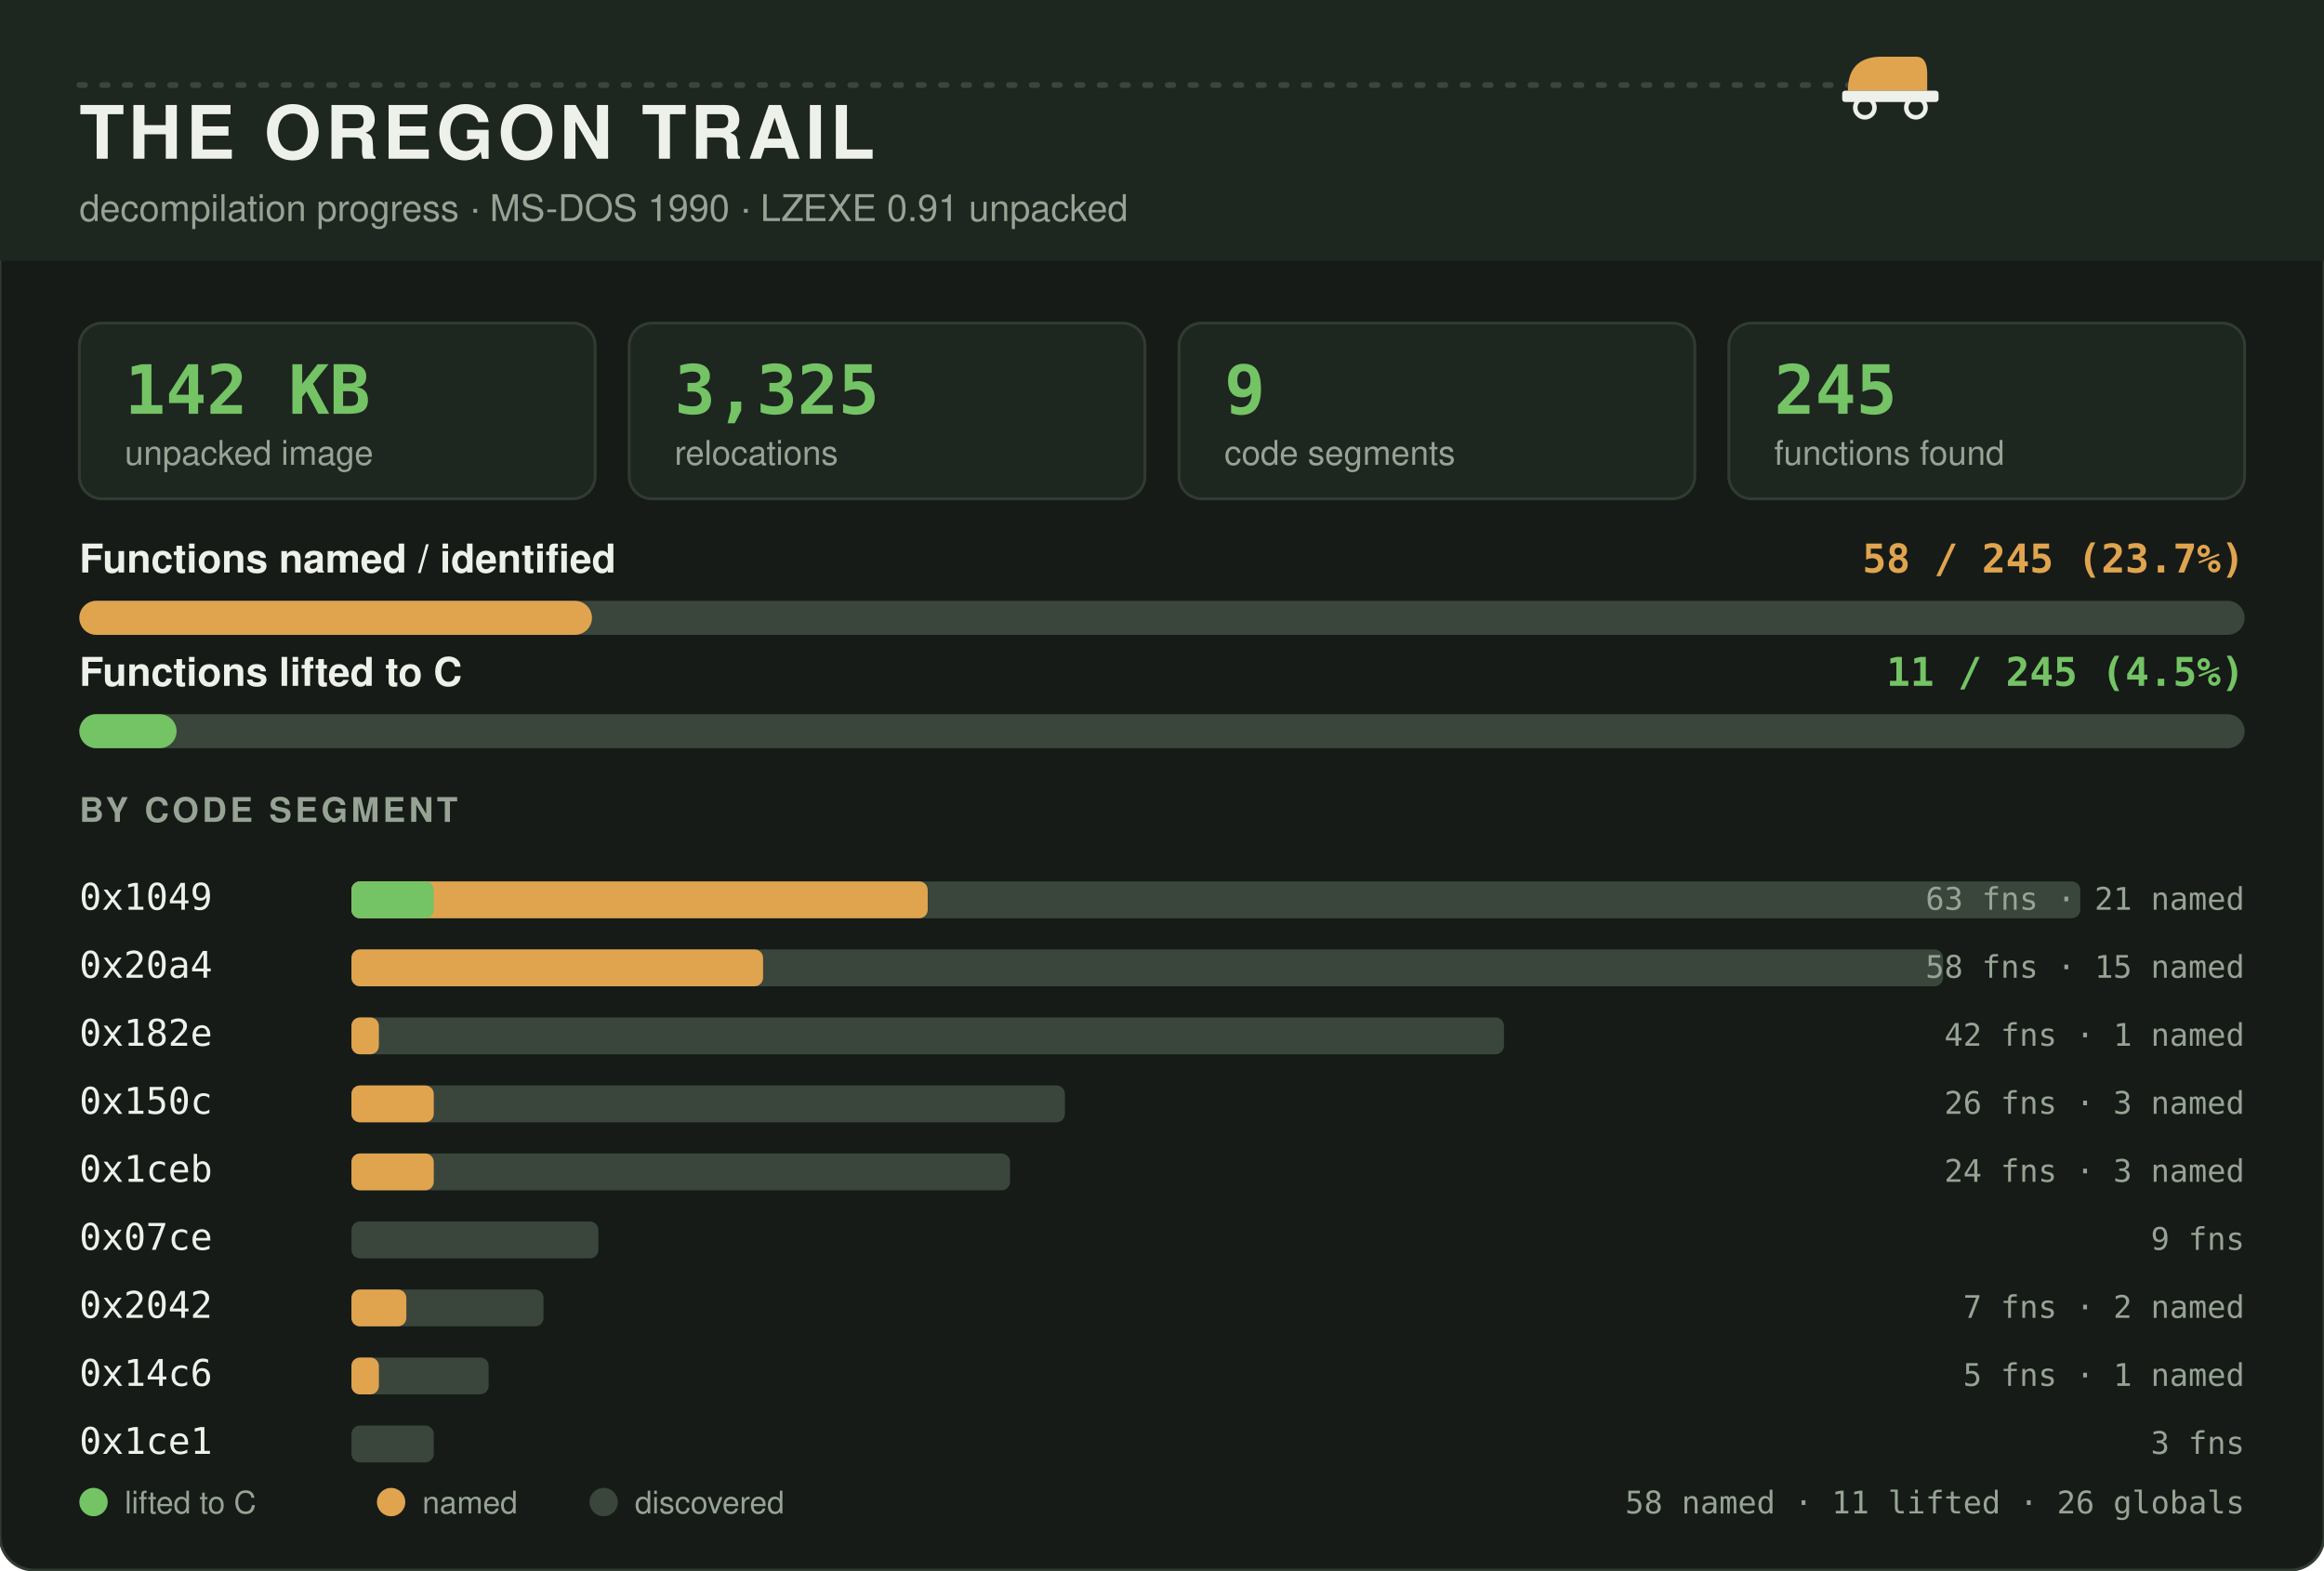
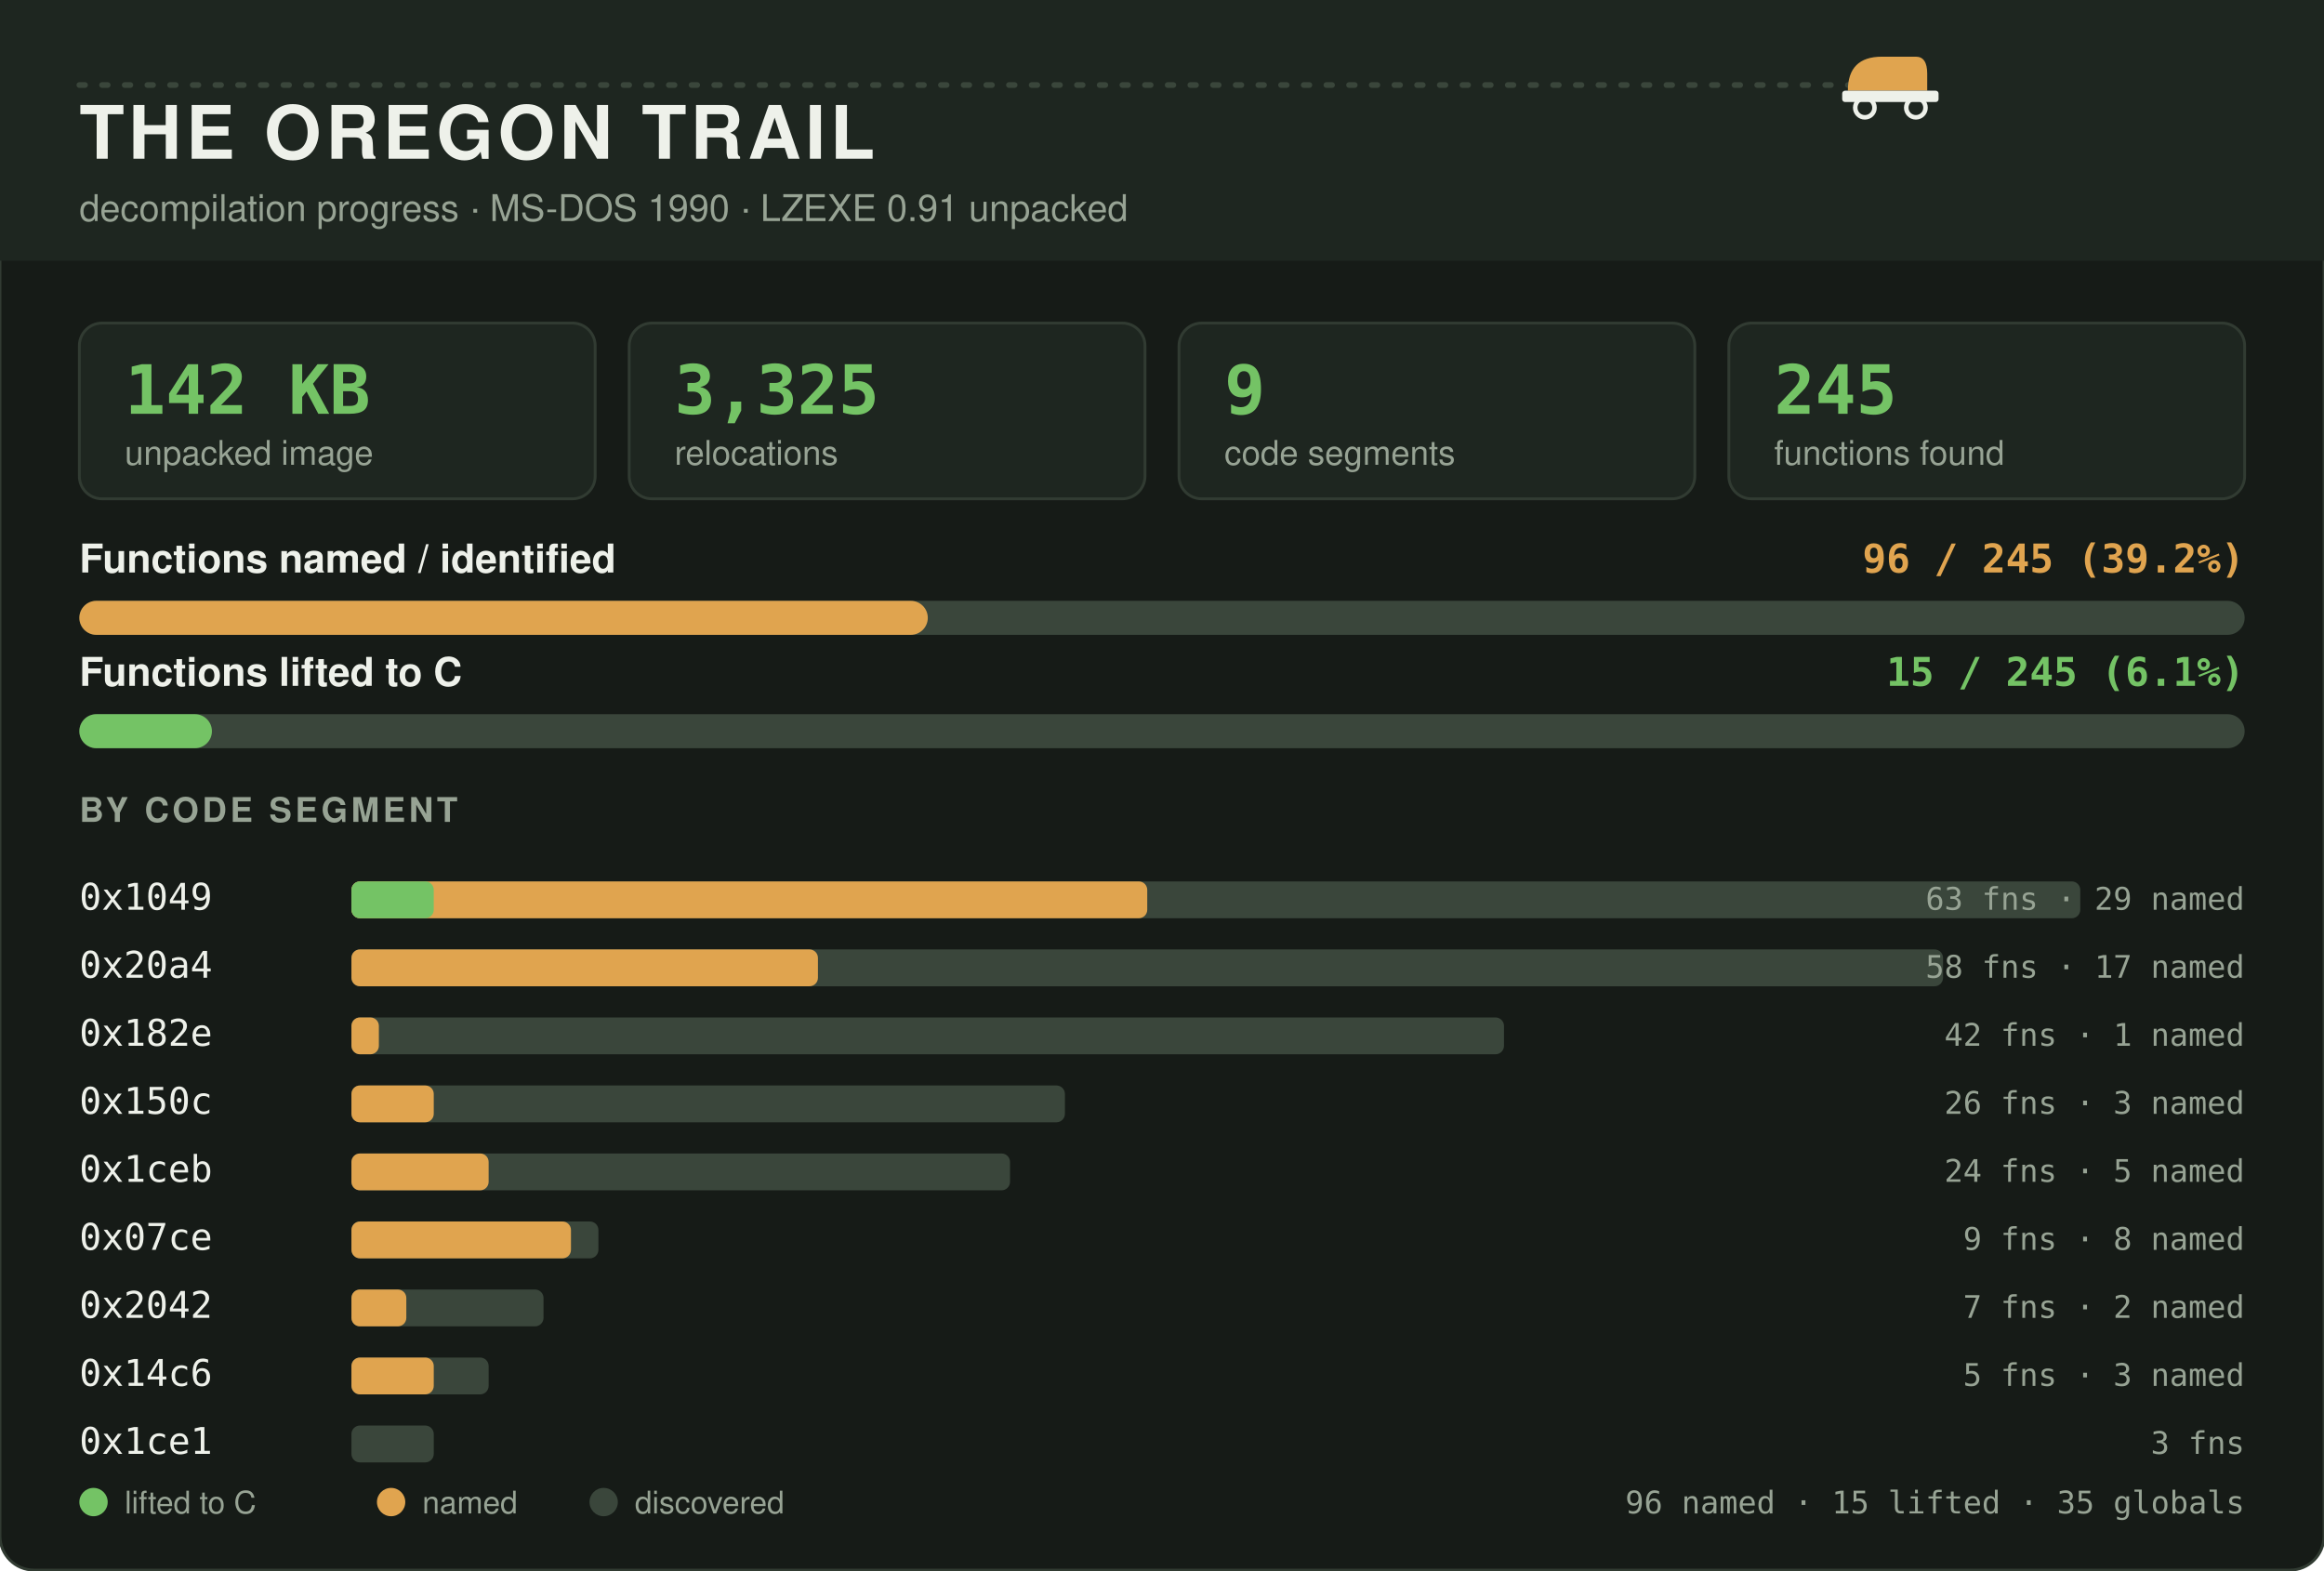
<svg xmlns="http://www.w3.org/2000/svg" width="820" height="554" viewBox="0 0 820 554" font-family="sans-serif">
  <rect x="0" y="0" width="820" height="554" rx="12" fill="#161b17" stroke="#313b32" stroke-width="1" />
  <rect x="0" y="0" width="820" height="92" rx="0" fill="#1e2620" />
  <line x1="28" y1="30" x2="670" y2="30" stroke="#3a463b" stroke-width="2" stroke-dasharray="2 6" stroke-linecap="round" />
  <g transform="translate(650,18)">
    <path d="M2 14 Q2 2 14 2 L26 2 Q30 2 30 8 L30 14 Z" fill="#e0a44f" />
    <rect x="0" y="14" width="34" height="4" rx="1" fill="#eef1ea" />
    <circle cx="8" cy="20" r="3.4" fill="none" stroke="#eef1ea" stroke-width="1.6" />
    <circle cx="26" cy="20" r="3.4" fill="none" stroke="#eef1ea" stroke-width="1.6" />
  </g>
  <text x="28" y="56" font-family="Segoe UI,Helvetica,Arial,sans-serif" font-size="26" fill="#eef1ea" text-anchor="start" font-weight="700" letter-spacing="1.5">THE OREGON TRAIL</text>
  <text x="28" y="78" font-family="Segoe UI,Helvetica,Arial,sans-serif" font-size="13" fill="#97a394" text-anchor="start" font-weight="400">decompilation progress · MS-DOS 1990 · LZEXE 0.91 unpacked</text>
  <rect x="28.0" y="114" width="182.0" height="62" rx="8" fill="#1e2620" stroke="#313b32" stroke-width="1" />
  <text x="44.0" y="146" font-family="ui-monospace,Consolas,monospace" font-size="24" fill="#74c365" text-anchor="start" font-weight="700">142 KB</text>
  <text x="44.0" y="164" font-family="Segoe UI,Helvetica,Arial,sans-serif" font-size="12" fill="#97a394" text-anchor="start" font-weight="400">unpacked image</text>
  <rect x="222.0" y="114" width="182.0" height="62" rx="8" fill="#1e2620" stroke="#313b32" stroke-width="1" />
  <text x="238.0" y="146" font-family="ui-monospace,Consolas,monospace" font-size="24" fill="#74c365" text-anchor="start" font-weight="700">3,325</text>
  <text x="238.0" y="164" font-family="Segoe UI,Helvetica,Arial,sans-serif" font-size="12" fill="#97a394" text-anchor="start" font-weight="400">relocations</text>
  <rect x="416.0" y="114" width="182.0" height="62" rx="8" fill="#1e2620" stroke="#313b32" stroke-width="1" />
  <text x="432.0" y="146" font-family="ui-monospace,Consolas,monospace" font-size="24" fill="#74c365" text-anchor="start" font-weight="700">9</text>
  <text x="432.0" y="164" font-family="Segoe UI,Helvetica,Arial,sans-serif" font-size="12" fill="#97a394" text-anchor="start" font-weight="400">code segments</text>
  <rect x="610.0" y="114" width="182.0" height="62" rx="8" fill="#1e2620" stroke="#313b32" stroke-width="1" />
  <text x="626.0" y="146" font-family="ui-monospace,Consolas,monospace" font-size="24" fill="#74c365" text-anchor="start" font-weight="700">245</text>
  <text x="626.0" y="164" font-family="Segoe UI,Helvetica,Arial,sans-serif" font-size="12" fill="#97a394" text-anchor="start" font-weight="400">functions found</text>
  <text x="28" y="202" font-family="Segoe UI,Helvetica,Arial,sans-serif" font-size="14" fill="#eef1ea" text-anchor="start" font-weight="600">Functions named / identified</text>
-   <text x="792" y="202" font-family="ui-monospace,Consolas,monospace" font-size="14" fill="#e0a44f" text-anchor="end" font-weight="700">58 / 245  (23.7%)</text>
+   <text x="792" y="202" font-family="ui-monospace,Consolas,monospace" font-size="14" fill="#e0a44f" text-anchor="end" font-weight="700">96 / 245  (39.2%)</text>
  <rect x="28" y="212" width="764" height="12" rx="6" fill="#3a463b" />
-   <rect x="28" y="212" width="180.865" height="12" rx="6" fill="#e0a44f" />
+   <rect x="28" y="212" width="299.363" height="12" rx="6" fill="#e0a44f" />
  <text x="28" y="242" font-family="Segoe UI,Helvetica,Arial,sans-serif" font-size="14" fill="#eef1ea" text-anchor="start" font-weight="600">Functions lifted to C</text>
-   <text x="792" y="242" font-family="ui-monospace,Consolas,monospace" font-size="14" fill="#74c365" text-anchor="end" font-weight="700">11 / 245  (4.5%)</text>
+   <text x="792" y="242" font-family="ui-monospace,Consolas,monospace" font-size="14" fill="#74c365" text-anchor="end" font-weight="700">15 / 245  (6.1%)</text>
  <rect x="28" y="252" width="764" height="12" rx="6" fill="#3a463b" />
-   <rect x="28" y="252" width="34.302" height="12" rx="6" fill="#74c365" />
+   <rect x="28" y="252" width="46.776" height="12" rx="6" fill="#74c365" />
  <text x="28" y="290" font-family="Segoe UI,Helvetica,Arial,sans-serif" font-size="12" fill="#97a394" text-anchor="start" font-weight="700" letter-spacing="1.2">BY CODE SEGMENT</text>
  <text x="28" y="321" font-family="ui-monospace,Consolas,monospace" font-size="13" fill="#eef1ea" text-anchor="start" font-weight="400">0x1049</text>
  <rect x="124" y="311" width="610.0" height="13" rx="3" fill="#3a463b" />
-   <rect x="124" y="311" width="203.333" height="13" rx="3" fill="#e0a44f" />
+   <rect x="124" y="311" width="280.794" height="13" rx="3" fill="#e0a44f" />
  <rect x="124" y="311" width="29.048" height="13" rx="3" fill="#74c365" />
-   <text x="792" y="321" font-family="ui-monospace,Consolas,monospace" font-size="11" fill="#97a394" text-anchor="end" font-weight="400">63 fns  · 21 named</text>
+   <text x="792" y="321" font-family="ui-monospace,Consolas,monospace" font-size="11" fill="#97a394" text-anchor="end" font-weight="400">63 fns  · 29 named</text>
  <text x="28" y="345" font-family="ui-monospace,Consolas,monospace" font-size="13" fill="#eef1ea" text-anchor="start" font-weight="400">0x20a4</text>
  <rect x="124" y="335" width="561.587" height="13" rx="3" fill="#3a463b" />
-   <rect x="124" y="335" width="145.238" height="13" rx="3" fill="#e0a44f" />
-   <text x="792" y="345" font-family="ui-monospace,Consolas,monospace" font-size="11" fill="#97a394" text-anchor="end" font-weight="400">58 fns  · 15 named</text>
+   <rect x="124" y="335" width="164.603" height="13" rx="3" fill="#e0a44f" />
+   <text x="792" y="345" font-family="ui-monospace,Consolas,monospace" font-size="11" fill="#97a394" text-anchor="end" font-weight="400">58 fns  · 17 named</text>
  <text x="28" y="369" font-family="ui-monospace,Consolas,monospace" font-size="13" fill="#eef1ea" text-anchor="start" font-weight="400">0x182e</text>
  <rect x="124" y="359" width="406.667" height="13" rx="3" fill="#3a463b" />
  <rect x="124" y="359" width="9.683" height="13" rx="3" fill="#e0a44f" />
  <text x="792" y="369" font-family="ui-monospace,Consolas,monospace" font-size="11" fill="#97a394" text-anchor="end" font-weight="400">42 fns  · 1 named</text>
  <text x="28" y="393" font-family="ui-monospace,Consolas,monospace" font-size="13" fill="#eef1ea" text-anchor="start" font-weight="400">0x150c</text>
  <rect x="124" y="383" width="251.746" height="13" rx="3" fill="#3a463b" />
  <rect x="124" y="383" width="29.048" height="13" rx="3" fill="#e0a44f" />
  <text x="792" y="393" font-family="ui-monospace,Consolas,monospace" font-size="11" fill="#97a394" text-anchor="end" font-weight="400">26 fns  · 3 named</text>
  <text x="28" y="417" font-family="ui-monospace,Consolas,monospace" font-size="13" fill="#eef1ea" text-anchor="start" font-weight="400">0x1ceb</text>
  <rect x="124" y="407" width="232.381" height="13" rx="3" fill="#3a463b" />
-   <rect x="124" y="407" width="29.048" height="13" rx="3" fill="#e0a44f" />
-   <text x="792" y="417" font-family="ui-monospace,Consolas,monospace" font-size="11" fill="#97a394" text-anchor="end" font-weight="400">24 fns  · 3 named</text>
+   <rect x="124" y="407" width="48.413" height="13" rx="3" fill="#e0a44f" />
+   <text x="792" y="417" font-family="ui-monospace,Consolas,monospace" font-size="11" fill="#97a394" text-anchor="end" font-weight="400">24 fns  · 5 named</text>
  <text x="28" y="441" font-family="ui-monospace,Consolas,monospace" font-size="13" fill="#eef1ea" text-anchor="start" font-weight="400">0x07ce</text>
  <rect x="124" y="431" width="87.143" height="13" rx="3" fill="#3a463b" />
-   <text x="792" y="441" font-family="ui-monospace,Consolas,monospace" font-size="11" fill="#97a394" text-anchor="end" font-weight="400">9 fns</text>
+   <rect x="124" y="431" width="77.46" height="13" rx="3" fill="#e0a44f" />
+   <text x="792" y="441" font-family="ui-monospace,Consolas,monospace" font-size="11" fill="#97a394" text-anchor="end" font-weight="400">9 fns  · 8 named</text>
  <text x="28" y="465" font-family="ui-monospace,Consolas,monospace" font-size="13" fill="#eef1ea" text-anchor="start" font-weight="400">0x2042</text>
  <rect x="124" y="455" width="67.778" height="13" rx="3" fill="#3a463b" />
  <rect x="124" y="455" width="19.365" height="13" rx="3" fill="#e0a44f" />
  <text x="792" y="465" font-family="ui-monospace,Consolas,monospace" font-size="11" fill="#97a394" text-anchor="end" font-weight="400">7 fns  · 2 named</text>
  <text x="28" y="489" font-family="ui-monospace,Consolas,monospace" font-size="13" fill="#eef1ea" text-anchor="start" font-weight="400">0x14c6</text>
  <rect x="124" y="479" width="48.413" height="13" rx="3" fill="#3a463b" />
-   <rect x="124" y="479" width="9.683" height="13" rx="3" fill="#e0a44f" />
-   <text x="792" y="489" font-family="ui-monospace,Consolas,monospace" font-size="11" fill="#97a394" text-anchor="end" font-weight="400">5 fns  · 1 named</text>
+   <rect x="124" y="479" width="29.048" height="13" rx="3" fill="#e0a44f" />
+   <text x="792" y="489" font-family="ui-monospace,Consolas,monospace" font-size="11" fill="#97a394" text-anchor="end" font-weight="400">5 fns  · 3 named</text>
  <text x="28" y="513" font-family="ui-monospace,Consolas,monospace" font-size="13" fill="#eef1ea" text-anchor="start" font-weight="400">0x1ce1</text>
  <rect x="124" y="503" width="29.048" height="13" rx="3" fill="#3a463b" />
  <text x="792" y="513" font-family="ui-monospace,Consolas,monospace" font-size="11" fill="#97a394" text-anchor="end" font-weight="400">3 fns</text>
  <circle cx="33" cy="530" r="5" fill="#74c365" />
  <text x="44" y="534" font-family="Segoe UI,Helvetica,Arial,sans-serif" font-size="11" fill="#97a394" text-anchor="start" font-weight="400">lifted to C</text>
  <circle cx="138" cy="530" r="5" fill="#e0a44f" />
  <text x="149" y="534" font-family="Segoe UI,Helvetica,Arial,sans-serif" font-size="11" fill="#97a394" text-anchor="start" font-weight="400">named</text>
  <circle cx="213" cy="530" r="5" fill="#3a463b" />
  <text x="224" y="534" font-family="Segoe UI,Helvetica,Arial,sans-serif" font-size="11" fill="#97a394" text-anchor="start" font-weight="400">discovered</text>
-   <text x="792" y="534" font-family="ui-monospace,Consolas,monospace" font-size="11" fill="#97a394" text-anchor="end" font-weight="400">58 named · 11 lifted · 26 globals</text>
+   <text x="792" y="534" font-family="ui-monospace,Consolas,monospace" font-size="11" fill="#97a394" text-anchor="end" font-weight="400">96 named · 15 lifted · 35 globals</text>
</svg>
